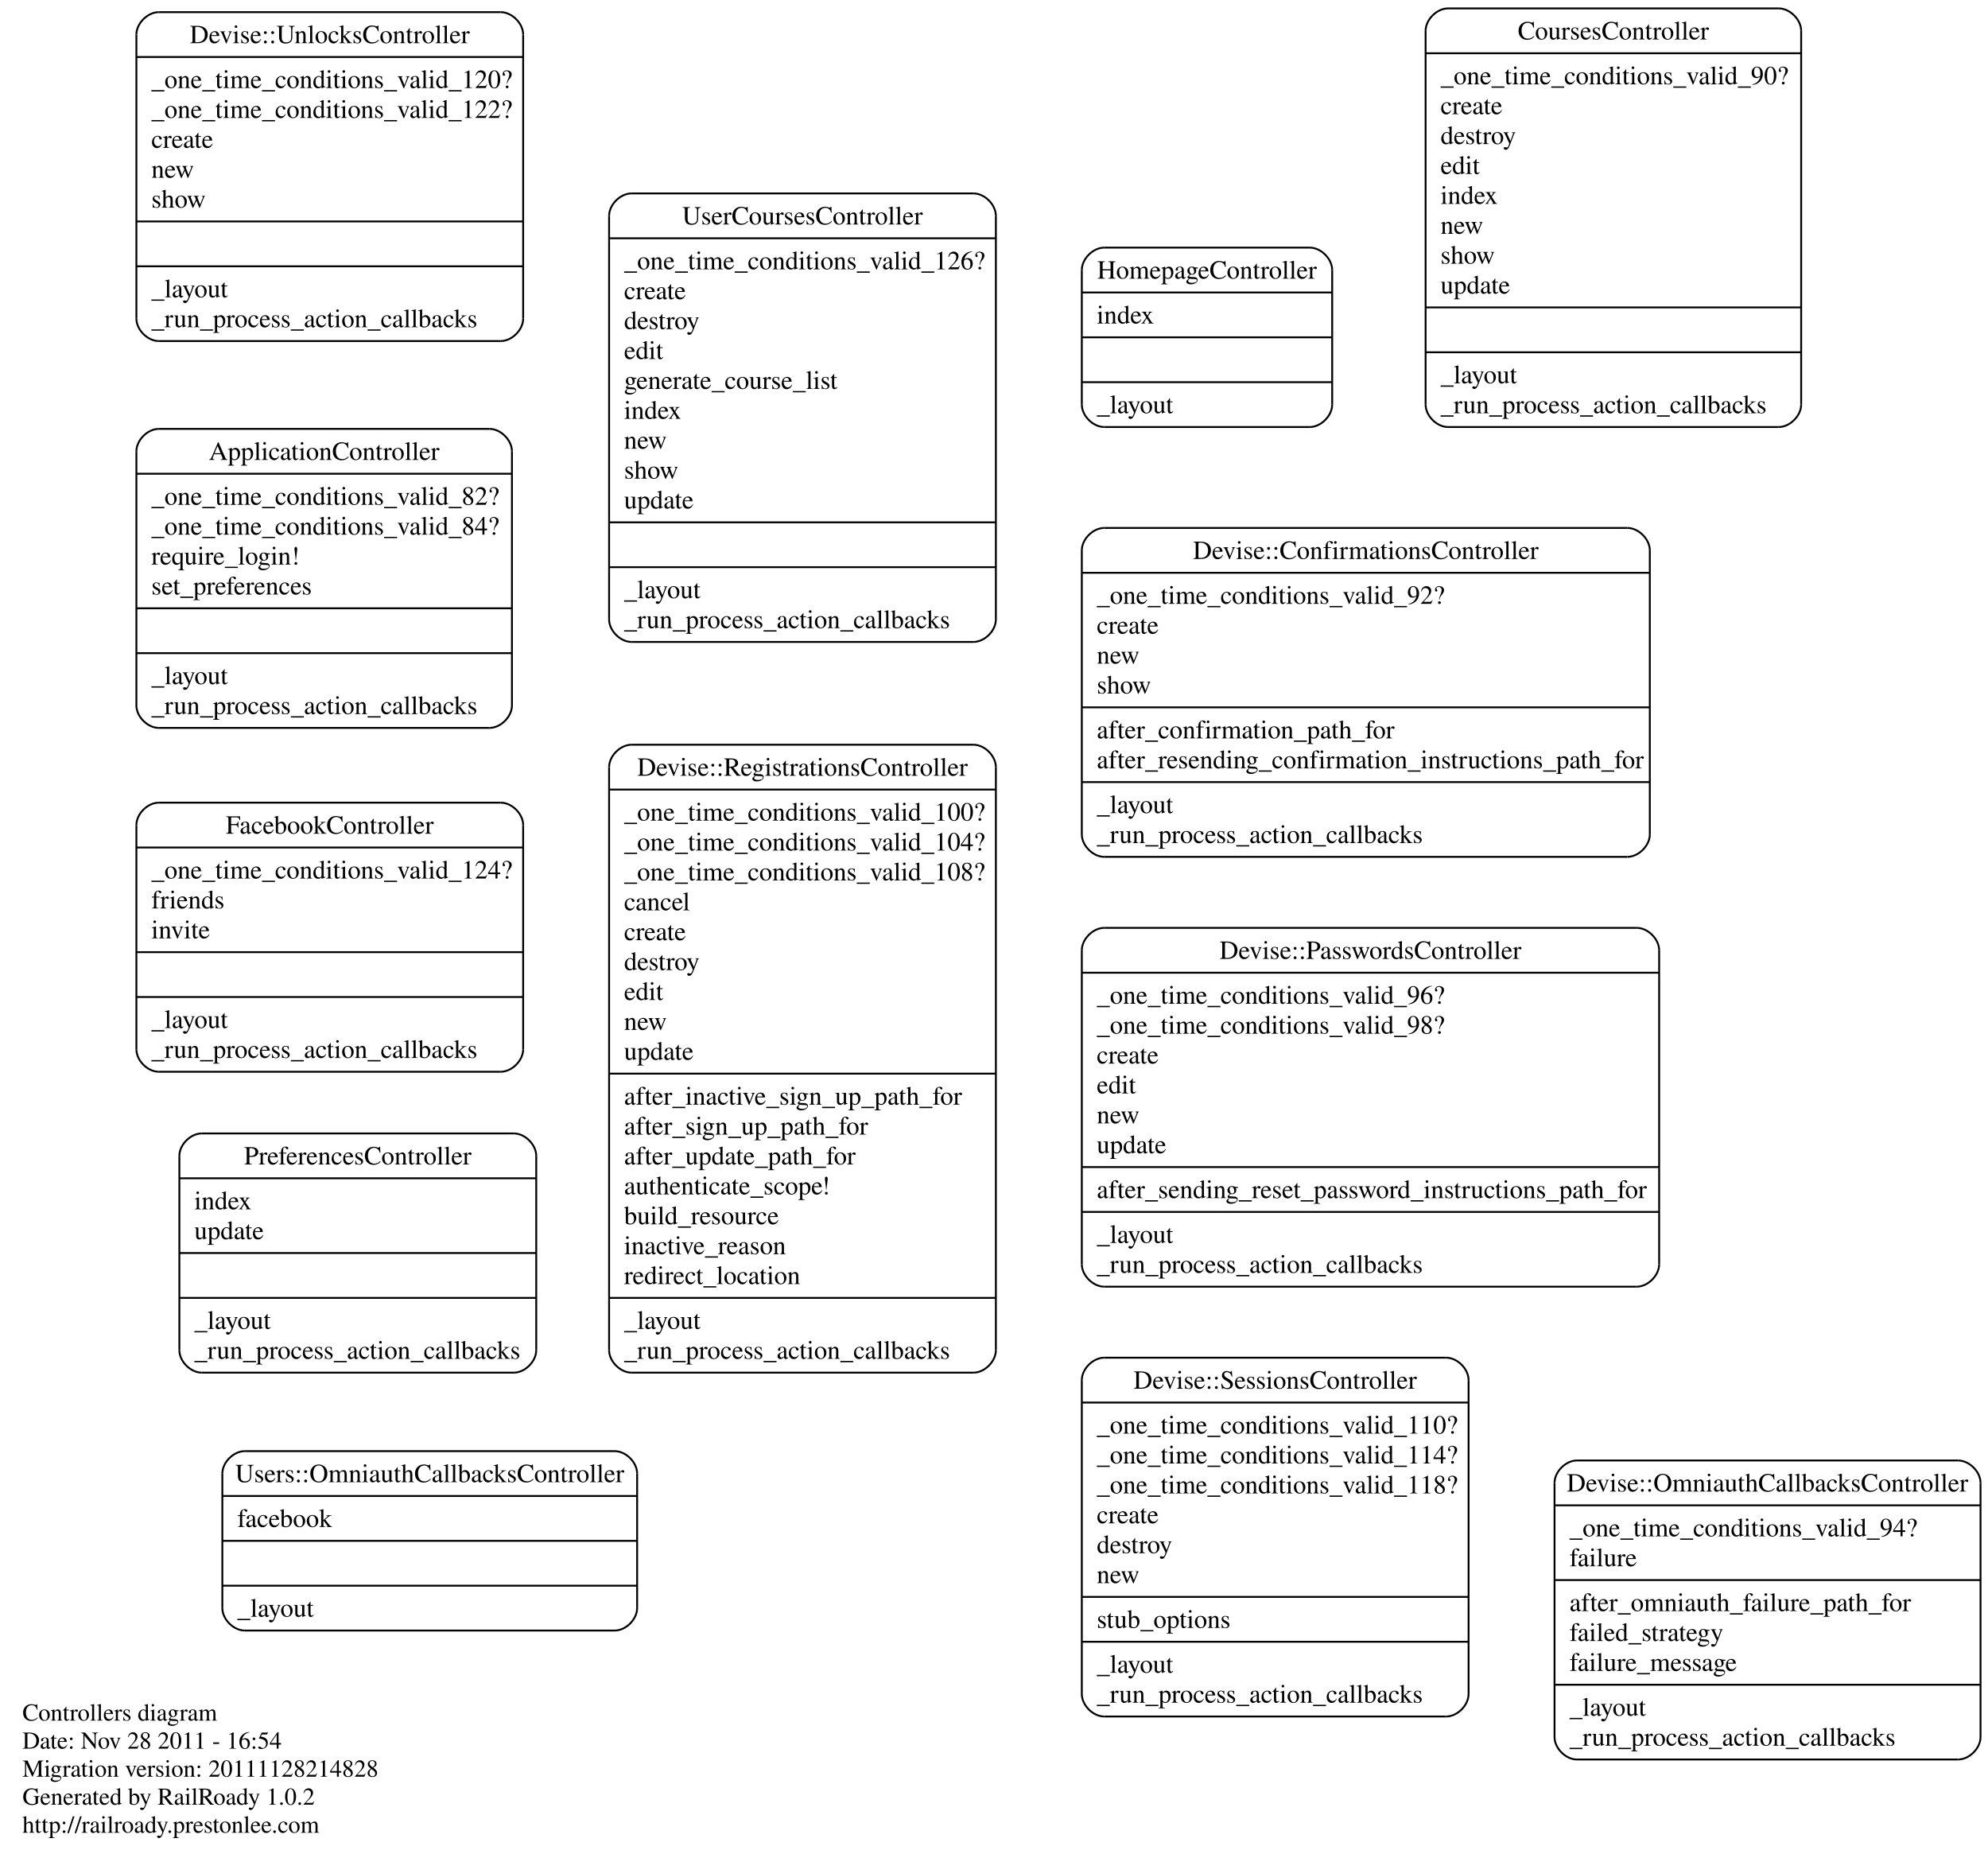
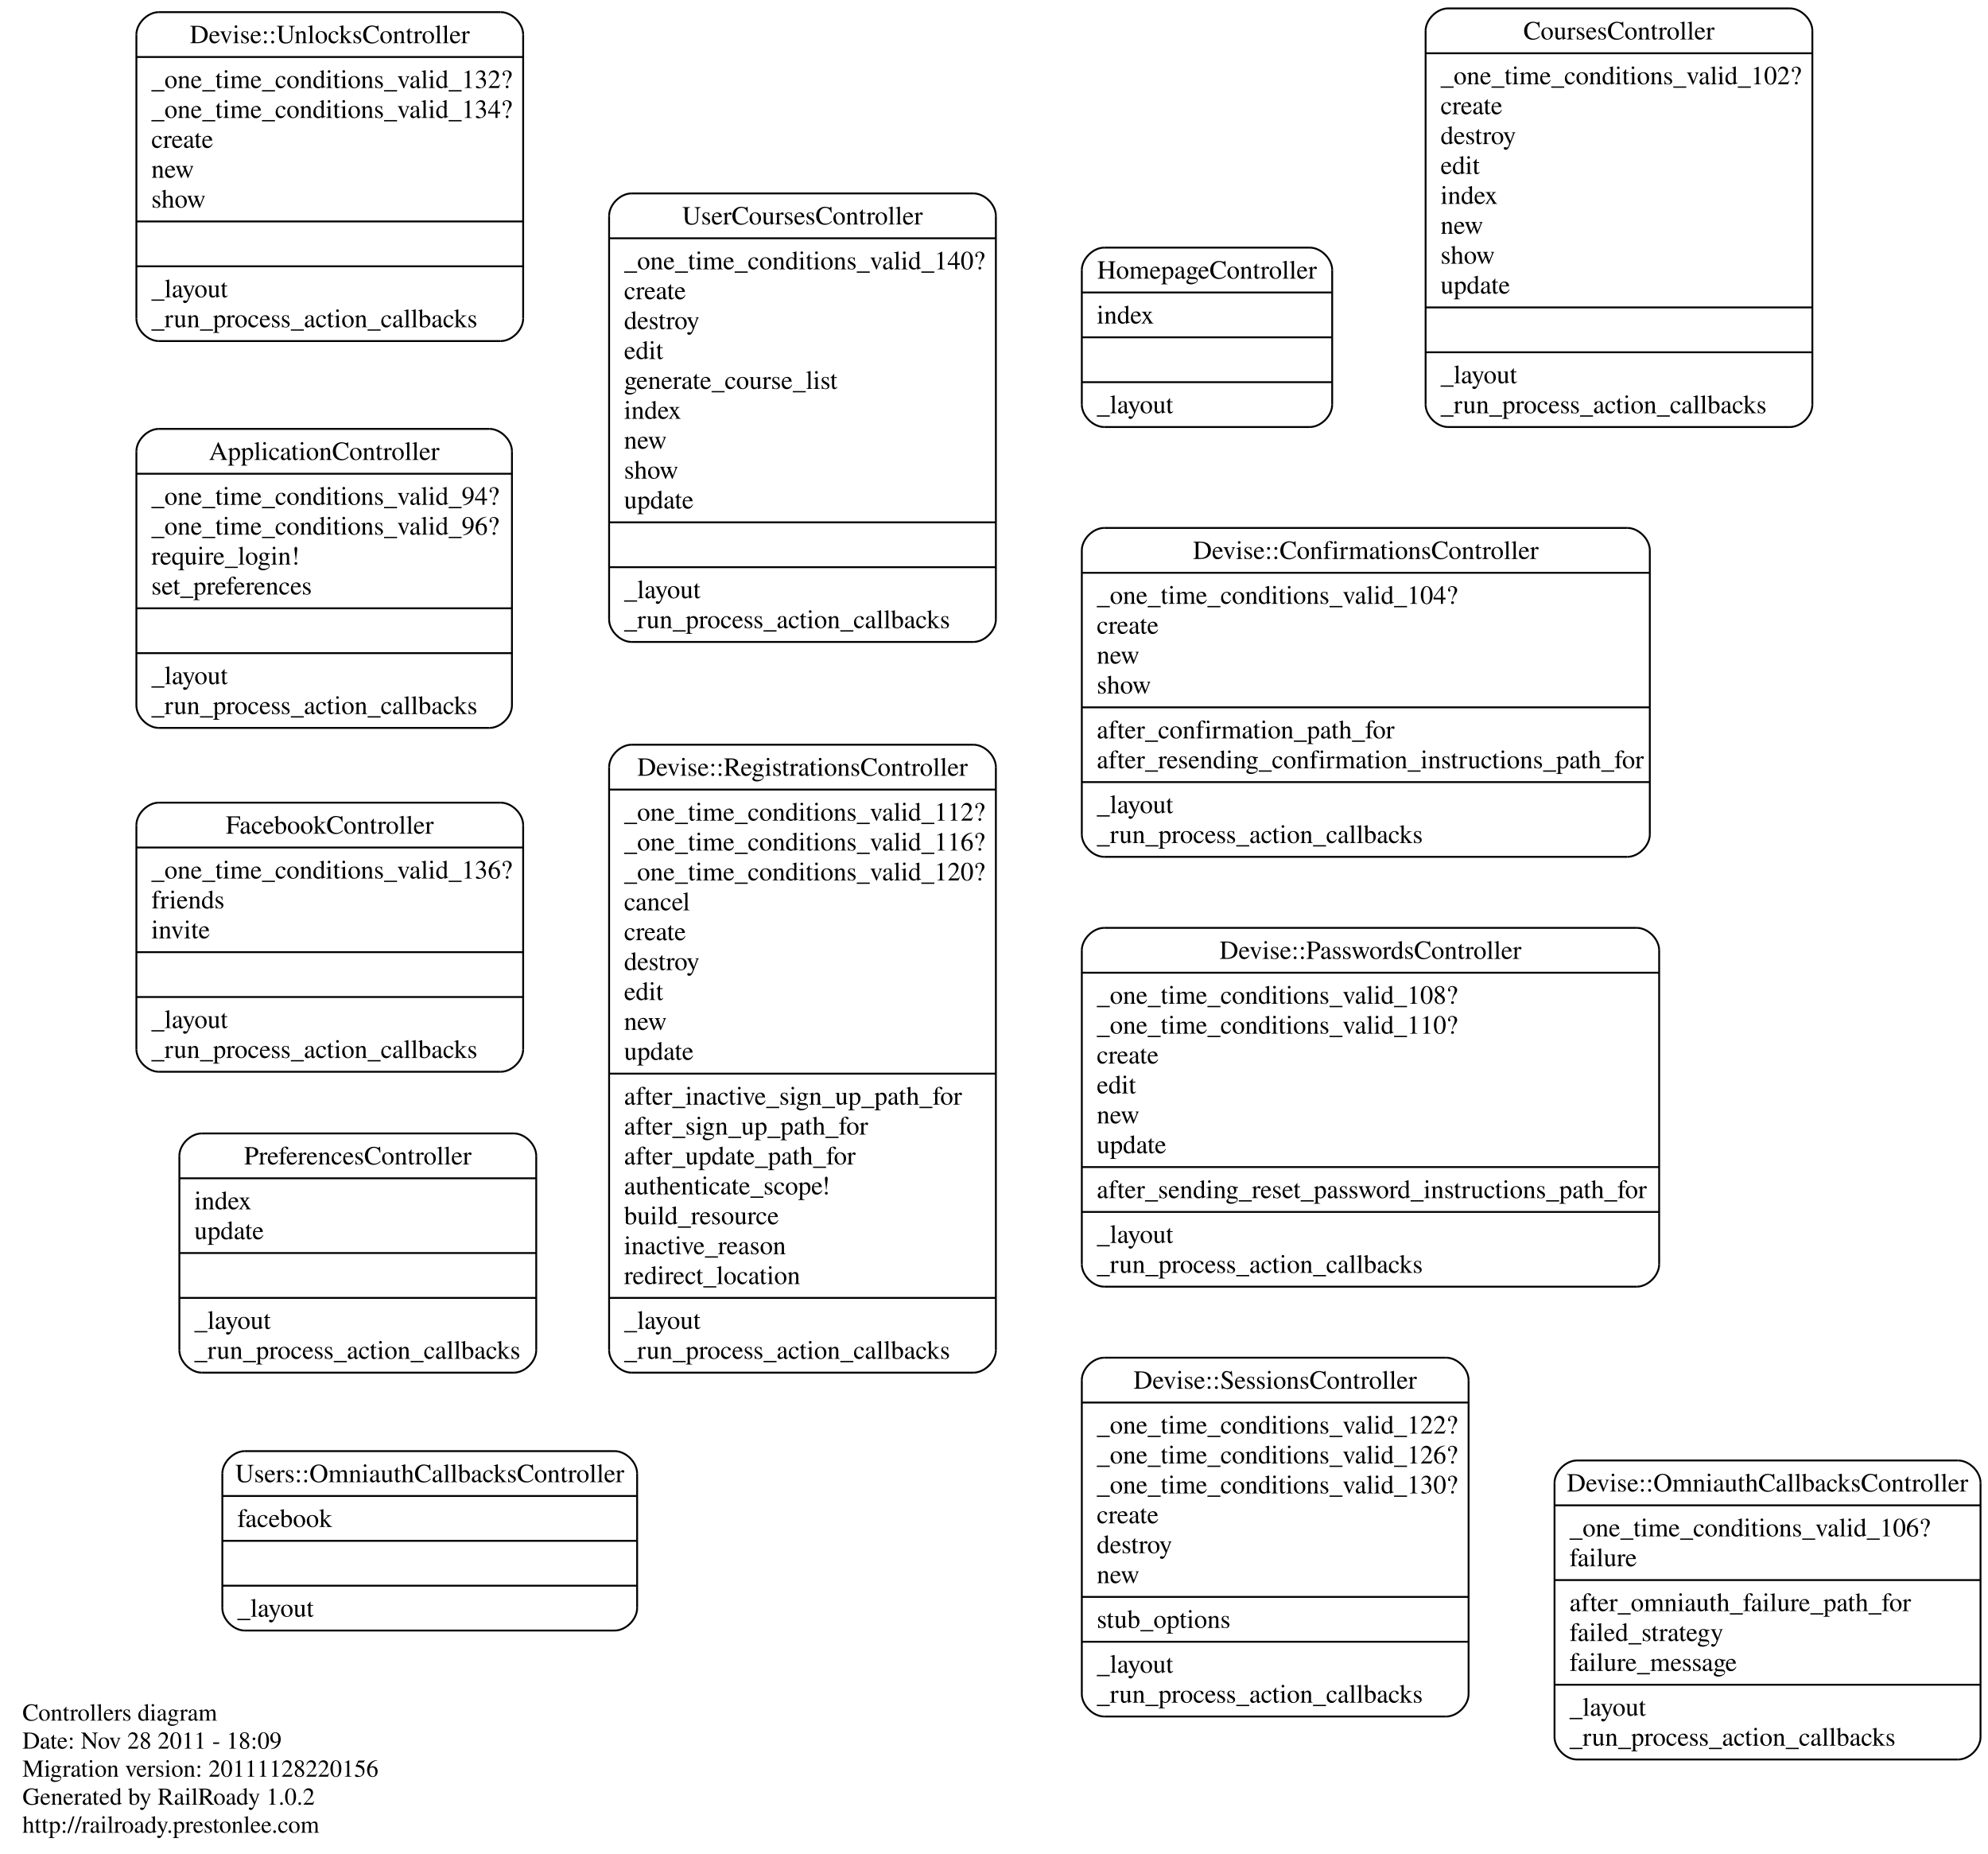
<svg xmlns="http://www.w3.org/2000/svg" width="1064pt" height="992pt" viewBox="0.00 0.00 1064.00 992.00">
  <g id="graph1" class="graph" transform="scale(1 1) rotate(0) translate(4 988)">
    <polygon fill="white" stroke="white" points="-4,5 -4,-988 1061,-988 1061,5 -4,5" />
    <g id="node1" class="node">
      <text text-anchor="start" x="8" y="-67.3" font-family="Times,serif" font-size="13.00">Controllers diagram</text>
-       <text text-anchor="start" x="8" y="-52.3" font-family="Times,serif" font-size="13.00">Date: Nov 28 2011 - 16:54</text>
-       <text text-anchor="start" x="8" y="-37.3" font-family="Times,serif" font-size="13.00">Migration version: 20111128214828</text>
+       <text text-anchor="start" x="8" y="-52.3" font-family="Times,serif" font-size="13.00">Date: Nov 28 2011 - 18:09</text>
+       <text text-anchor="start" x="8" y="-37.3" font-family="Times,serif" font-size="13.00">Migration version: 20111128220156</text>
      <text text-anchor="start" x="8" y="-22.3" font-family="Times,serif" font-size="13.00">Generated by RailRoady 1.0.2</text>
      <text text-anchor="start" x="8" y="-7.3" font-family="Times,serif" font-size="13.00">http://railroady.prestonlee.com</text>
    </g>
    <g id="node2" class="node">
      <polyline fill="none" stroke="black" points="81,-598.5 258,-598.5 " />
      <path fill="none" stroke="black" d="M258,-598.5C264,-598.5 270,-604.5 270,-610.5" />
      <polyline fill="none" stroke="black" points="270,-610.5 270,-746.5 " />
      <path fill="none" stroke="black" d="M270,-746.5C270,-752.5 264,-758.5 258,-758.5" />
      <polyline fill="none" stroke="black" points="258,-758.5 81,-758.5 " />
      <path fill="none" stroke="black" d="M81,-758.5C75,-758.5 69,-752.5 69,-746.5" />
      <polyline fill="none" stroke="black" points="69,-746.5 69,-610.5 " />
      <path fill="none" stroke="black" d="M69,-610.5C69,-604.5 75,-598.5 81,-598.5" />
      <text text-anchor="middle" x="169.5" y="-741.9" font-family="Times,serif" font-size="14.00">ApplicationController</text>
      <polyline fill="none" stroke="black" points="69,-734.5 270,-734.5 " />
-       <text text-anchor="start" x="77" y="-717.9" font-family="Times,serif" font-size="14.00">_one_time_conditions_valid_82?</text>
-       <text text-anchor="start" x="77" y="-701.9" font-family="Times,serif" font-size="14.00">_one_time_conditions_valid_84?</text>
+       <text text-anchor="start" x="77" y="-717.9" font-family="Times,serif" font-size="14.00">_one_time_conditions_valid_94?</text>
+       <text text-anchor="start" x="77" y="-701.9" font-family="Times,serif" font-size="14.00">_one_time_conditions_valid_96?</text>
      <text text-anchor="start" x="77" y="-685.9" font-family="Times,serif" font-size="14.00">require_login!</text>
      <text text-anchor="start" x="77" y="-669.9" font-family="Times,serif" font-size="14.00">set_preferences</text>
      <polyline fill="none" stroke="black" points="69,-662.5 270,-662.5 " />
      <polyline fill="none" stroke="black" points="69,-638.5 270,-638.5 " />
      <text text-anchor="start" x="77" y="-621.9" font-family="Times,serif" font-size="14.00">_layout</text>
      <text text-anchor="start" x="77" y="-605.9" font-family="Times,serif" font-size="14.00">_run_process_action_callbacks</text>
    </g>
    <g id="node3" class="node">
-       <polyline fill="none" stroke="black" points="771,-759.5 948,-759.5 " />
-       <path fill="none" stroke="black" d="M948,-759.5C954,-759.5 960,-765.5 960,-771.5" />
-       <polyline fill="none" stroke="black" points="960,-771.5 960,-971.5 " />
-       <path fill="none" stroke="black" d="M960,-971.5C960,-977.5 954,-983.5 948,-983.5" />
-       <polyline fill="none" stroke="black" points="948,-983.5 771,-983.5 " />
+       <polyline fill="none" stroke="black" points="771,-759.5 954,-759.5 " />
+       <path fill="none" stroke="black" d="M954,-759.5C960,-759.5 966,-765.5 966,-771.5" />
+       <polyline fill="none" stroke="black" points="966,-771.5 966,-971.5 " />
+       <path fill="none" stroke="black" d="M966,-971.5C966,-977.5 960,-983.5 954,-983.5" />
+       <polyline fill="none" stroke="black" points="954,-983.5 771,-983.5 " />
      <path fill="none" stroke="black" d="M771,-983.5C765,-983.5 759,-977.5 759,-971.5" />
      <polyline fill="none" stroke="black" points="759,-971.5 759,-771.5 " />
      <path fill="none" stroke="black" d="M759,-771.5C759,-765.5 765,-759.5 771,-759.5" />
-       <text text-anchor="middle" x="859.5" y="-966.9" font-family="Times,serif" font-size="14.00">CoursesController</text>
-       <polyline fill="none" stroke="black" points="759,-959.5 960,-959.5 " />
-       <text text-anchor="start" x="767" y="-942.9" font-family="Times,serif" font-size="14.00">_one_time_conditions_valid_90?</text>
+       <text text-anchor="middle" x="862.5" y="-966.9" font-family="Times,serif" font-size="14.00">CoursesController</text>
+       <polyline fill="none" stroke="black" points="759,-959.5 966,-959.5 " />
+       <text text-anchor="start" x="767" y="-942.9" font-family="Times,serif" font-size="14.00">_one_time_conditions_valid_102?</text>
      <text text-anchor="start" x="767" y="-926.9" font-family="Times,serif" font-size="14.00">create</text>
      <text text-anchor="start" x="767" y="-910.9" font-family="Times,serif" font-size="14.00">destroy</text>
      <text text-anchor="start" x="767" y="-894.9" font-family="Times,serif" font-size="14.00">edit</text>
      <text text-anchor="start" x="767" y="-878.9" font-family="Times,serif" font-size="14.00">index</text>
      <text text-anchor="start" x="767" y="-862.9" font-family="Times,serif" font-size="14.00">new</text>
      <text text-anchor="start" x="767" y="-846.9" font-family="Times,serif" font-size="14.00">show</text>
      <text text-anchor="start" x="767" y="-830.9" font-family="Times,serif" font-size="14.00">update</text>
-       <polyline fill="none" stroke="black" points="759,-823.5 960,-823.5 " />
-       <polyline fill="none" stroke="black" points="759,-799.5 960,-799.5 " />
+       <polyline fill="none" stroke="black" points="759,-823.5 966,-823.5 " />
+       <polyline fill="none" stroke="black" points="759,-799.5 966,-799.5 " />
      <text text-anchor="start" x="767" y="-782.9" font-family="Times,serif" font-size="14.00">_layout</text>
      <text text-anchor="start" x="767" y="-766.9" font-family="Times,serif" font-size="14.00">_run_process_action_callbacks</text>
    </g>
    <g id="node4" class="node">
      <polyline fill="none" stroke="black" points="587,-529.5 867,-529.5 " />
      <path fill="none" stroke="black" d="M867,-529.5C873,-529.5 879,-535.5 879,-541.5" />
      <polyline fill="none" stroke="black" points="879,-541.5 879,-693.5 " />
      <path fill="none" stroke="black" d="M879,-693.5C879,-699.5 873,-705.5 867,-705.5" />
      <polyline fill="none" stroke="black" points="867,-705.5 587,-705.5 " />
      <path fill="none" stroke="black" d="M587,-705.5C581,-705.5 575,-699.5 575,-693.5" />
      <polyline fill="none" stroke="black" points="575,-693.5 575,-541.5 " />
      <path fill="none" stroke="black" d="M575,-541.5C575,-535.5 581,-529.5 587,-529.5" />
      <text text-anchor="middle" x="727" y="-688.9" font-family="Times,serif" font-size="14.00">Devise::ConfirmationsController</text>
      <polyline fill="none" stroke="black" points="575,-681.5 879,-681.5 " />
-       <text text-anchor="start" x="583" y="-664.9" font-family="Times,serif" font-size="14.00">_one_time_conditions_valid_92?</text>
+       <text text-anchor="start" x="583" y="-664.9" font-family="Times,serif" font-size="14.00">_one_time_conditions_valid_104?</text>
      <text text-anchor="start" x="583" y="-648.9" font-family="Times,serif" font-size="14.00">create</text>
      <text text-anchor="start" x="583" y="-632.9" font-family="Times,serif" font-size="14.00">new</text>
      <text text-anchor="start" x="583" y="-616.9" font-family="Times,serif" font-size="14.00">show</text>
      <polyline fill="none" stroke="black" points="575,-609.5 879,-609.5 " />
      <text text-anchor="start" x="583" y="-592.9" font-family="Times,serif" font-size="14.00">after_confirmation_path_for</text>
      <text text-anchor="start" x="583" y="-576.9" font-family="Times,serif" font-size="14.00">after_resending_confirmation_instructions_path_for</text>
      <polyline fill="none" stroke="black" points="575,-569.5 879,-569.5 " />
      <text text-anchor="start" x="583" y="-552.9" font-family="Times,serif" font-size="14.00">_layout</text>
      <text text-anchor="start" x="583" y="-536.9" font-family="Times,serif" font-size="14.00">_run_process_action_callbacks</text>
    </g>
    <g id="node5" class="node">
      <polyline fill="none" stroke="black" points="840,-46.5 1044,-46.5 " />
      <path fill="none" stroke="black" d="M1044,-46.5C1050,-46.5 1056,-52.5 1056,-58.5" />
      <polyline fill="none" stroke="black" points="1056,-58.5 1056,-194.5 " />
      <path fill="none" stroke="black" d="M1056,-194.5C1056,-200.5 1050,-206.5 1044,-206.5" />
      <polyline fill="none" stroke="black" points="1044,-206.5 840,-206.5 " />
      <path fill="none" stroke="black" d="M840,-206.5C834,-206.5 828,-200.5 828,-194.5" />
      <polyline fill="none" stroke="black" points="828,-194.5 828,-58.5 " />
      <path fill="none" stroke="black" d="M828,-58.5C828,-52.5 834,-46.5 840,-46.5" />
      <text text-anchor="middle" x="942" y="-189.9" font-family="Times,serif" font-size="14.00">Devise::OmniauthCallbacksController</text>
      <polyline fill="none" stroke="black" points="828,-182.5 1056,-182.5 " />
-       <text text-anchor="start" x="836" y="-165.9" font-family="Times,serif" font-size="14.00">_one_time_conditions_valid_94?</text>
+       <text text-anchor="start" x="836" y="-165.9" font-family="Times,serif" font-size="14.00">_one_time_conditions_valid_106?</text>
      <text text-anchor="start" x="836" y="-149.9" font-family="Times,serif" font-size="14.00">failure</text>
      <polyline fill="none" stroke="black" points="828,-142.5 1056,-142.5 " />
      <text text-anchor="start" x="836" y="-125.9" font-family="Times,serif" font-size="14.00">after_omniauth_failure_path_for</text>
      <text text-anchor="start" x="836" y="-109.9" font-family="Times,serif" font-size="14.00">failed_strategy</text>
      <text text-anchor="start" x="836" y="-93.9" font-family="Times,serif" font-size="14.00">failure_message</text>
      <polyline fill="none" stroke="black" points="828,-86.5 1056,-86.5 " />
      <text text-anchor="start" x="836" y="-69.9" font-family="Times,serif" font-size="14.00">_layout</text>
      <text text-anchor="start" x="836" y="-53.9" font-family="Times,serif" font-size="14.00">_run_process_action_callbacks</text>
    </g>
    <g id="node6" class="node">
      <polyline fill="none" stroke="black" points="587,-299.5 872,-299.5 " />
      <path fill="none" stroke="black" d="M872,-299.5C878,-299.5 884,-305.5 884,-311.5" />
      <polyline fill="none" stroke="black" points="884,-311.5 884,-479.5 " />
      <path fill="none" stroke="black" d="M884,-479.5C884,-485.5 878,-491.5 872,-491.5" />
      <polyline fill="none" stroke="black" points="872,-491.5 587,-491.5 " />
      <path fill="none" stroke="black" d="M587,-491.5C581,-491.5 575,-485.5 575,-479.5" />
      <polyline fill="none" stroke="black" points="575,-479.5 575,-311.5 " />
      <path fill="none" stroke="black" d="M575,-311.5C575,-305.5 581,-299.5 587,-299.5" />
      <text text-anchor="middle" x="729.5" y="-474.9" font-family="Times,serif" font-size="14.00">Devise::PasswordsController</text>
      <polyline fill="none" stroke="black" points="575,-467.5 884,-467.5 " />
-       <text text-anchor="start" x="583" y="-450.9" font-family="Times,serif" font-size="14.00">_one_time_conditions_valid_96?</text>
-       <text text-anchor="start" x="583" y="-434.9" font-family="Times,serif" font-size="14.00">_one_time_conditions_valid_98?</text>
+       <text text-anchor="start" x="583" y="-450.9" font-family="Times,serif" font-size="14.00">_one_time_conditions_valid_108?</text>
+       <text text-anchor="start" x="583" y="-434.9" font-family="Times,serif" font-size="14.00">_one_time_conditions_valid_110?</text>
      <text text-anchor="start" x="583" y="-418.9" font-family="Times,serif" font-size="14.00">create</text>
      <text text-anchor="start" x="583" y="-402.9" font-family="Times,serif" font-size="14.00">edit</text>
      <text text-anchor="start" x="583" y="-386.9" font-family="Times,serif" font-size="14.00">new</text>
      <text text-anchor="start" x="583" y="-370.9" font-family="Times,serif" font-size="14.00">update</text>
      <polyline fill="none" stroke="black" points="575,-363.5 884,-363.5 " />
      <text text-anchor="start" x="583" y="-346.9" font-family="Times,serif" font-size="14.00">after_sending_reset_password_instructions_path_for</text>
      <polyline fill="none" stroke="black" points="575,-339.5 884,-339.5 " />
      <text text-anchor="start" x="583" y="-322.9" font-family="Times,serif" font-size="14.00">_layout</text>
      <text text-anchor="start" x="583" y="-306.9" font-family="Times,serif" font-size="14.00">_run_process_action_callbacks</text>
    </g>
    <g id="node7" class="node">
      <polyline fill="none" stroke="black" points="334,-253.5 517,-253.5 " />
      <path fill="none" stroke="black" d="M517,-253.5C523,-253.5 529,-259.5 529,-265.5" />
      <polyline fill="none" stroke="black" points="529,-265.5 529,-577.5 " />
      <path fill="none" stroke="black" d="M529,-577.5C529,-583.5 523,-589.5 517,-589.5" />
      <polyline fill="none" stroke="black" points="517,-589.5 334,-589.5 " />
      <path fill="none" stroke="black" d="M334,-589.5C328,-589.5 322,-583.5 322,-577.5" />
      <polyline fill="none" stroke="black" points="322,-577.5 322,-265.5 " />
      <path fill="none" stroke="black" d="M322,-265.5C322,-259.5 328,-253.5 334,-253.5" />
      <text text-anchor="middle" x="425.5" y="-572.9" font-family="Times,serif" font-size="14.00">Devise::RegistrationsController</text>
      <polyline fill="none" stroke="black" points="322,-565.5 529,-565.5 " />
-       <text text-anchor="start" x="330" y="-548.9" font-family="Times,serif" font-size="14.00">_one_time_conditions_valid_100?</text>
-       <text text-anchor="start" x="330" y="-532.9" font-family="Times,serif" font-size="14.00">_one_time_conditions_valid_104?</text>
-       <text text-anchor="start" x="330" y="-516.9" font-family="Times,serif" font-size="14.00">_one_time_conditions_valid_108?</text>
+       <text text-anchor="start" x="330" y="-548.9" font-family="Times,serif" font-size="14.00">_one_time_conditions_valid_112?</text>
+       <text text-anchor="start" x="330" y="-532.9" font-family="Times,serif" font-size="14.00">_one_time_conditions_valid_116?</text>
+       <text text-anchor="start" x="330" y="-516.9" font-family="Times,serif" font-size="14.00">_one_time_conditions_valid_120?</text>
      <text text-anchor="start" x="330" y="-500.9" font-family="Times,serif" font-size="14.00">cancel</text>
      <text text-anchor="start" x="330" y="-484.9" font-family="Times,serif" font-size="14.00">create</text>
      <text text-anchor="start" x="330" y="-468.9" font-family="Times,serif" font-size="14.00">destroy</text>
      <text text-anchor="start" x="330" y="-452.9" font-family="Times,serif" font-size="14.00">edit</text>
      <text text-anchor="start" x="330" y="-436.9" font-family="Times,serif" font-size="14.00">new</text>
      <text text-anchor="start" x="330" y="-420.9" font-family="Times,serif" font-size="14.00">update</text>
      <polyline fill="none" stroke="black" points="322,-413.5 529,-413.5 " />
      <text text-anchor="start" x="330" y="-396.9" font-family="Times,serif" font-size="14.00">after_inactive_sign_up_path_for</text>
      <text text-anchor="start" x="330" y="-380.9" font-family="Times,serif" font-size="14.00">after_sign_up_path_for</text>
      <text text-anchor="start" x="330" y="-364.9" font-family="Times,serif" font-size="14.00">after_update_path_for</text>
      <text text-anchor="start" x="330" y="-348.9" font-family="Times,serif" font-size="14.00">authenticate_scope!</text>
      <text text-anchor="start" x="330" y="-332.9" font-family="Times,serif" font-size="14.00">build_resource</text>
      <text text-anchor="start" x="330" y="-316.9" font-family="Times,serif" font-size="14.00">inactive_reason</text>
      <text text-anchor="start" x="330" y="-300.9" font-family="Times,serif" font-size="14.00">redirect_location</text>
      <polyline fill="none" stroke="black" points="322,-293.5 529,-293.5 " />
      <text text-anchor="start" x="330" y="-276.9" font-family="Times,serif" font-size="14.00">_layout</text>
      <text text-anchor="start" x="330" y="-260.9" font-family="Times,serif" font-size="14.00">_run_process_action_callbacks</text>
    </g>
    <g id="node8" class="node">
      <polyline fill="none" stroke="black" points="587,-69.5 770,-69.5 " />
      <path fill="none" stroke="black" d="M770,-69.5C776,-69.5 782,-75.5 782,-81.5" />
      <polyline fill="none" stroke="black" points="782,-81.5 782,-249.5 " />
      <path fill="none" stroke="black" d="M782,-249.5C782,-255.5 776,-261.5 770,-261.5" />
      <polyline fill="none" stroke="black" points="770,-261.5 587,-261.5 " />
      <path fill="none" stroke="black" d="M587,-261.5C581,-261.5 575,-255.5 575,-249.5" />
      <polyline fill="none" stroke="black" points="575,-249.5 575,-81.5 " />
      <path fill="none" stroke="black" d="M575,-81.5C575,-75.5 581,-69.5 587,-69.5" />
      <text text-anchor="middle" x="678.5" y="-244.9" font-family="Times,serif" font-size="14.00">Devise::SessionsController</text>
      <polyline fill="none" stroke="black" points="575,-237.5 782,-237.5 " />
-       <text text-anchor="start" x="583" y="-220.9" font-family="Times,serif" font-size="14.00">_one_time_conditions_valid_110?</text>
-       <text text-anchor="start" x="583" y="-204.9" font-family="Times,serif" font-size="14.00">_one_time_conditions_valid_114?</text>
-       <text text-anchor="start" x="583" y="-188.9" font-family="Times,serif" font-size="14.00">_one_time_conditions_valid_118?</text>
+       <text text-anchor="start" x="583" y="-220.9" font-family="Times,serif" font-size="14.00">_one_time_conditions_valid_122?</text>
+       <text text-anchor="start" x="583" y="-204.9" font-family="Times,serif" font-size="14.00">_one_time_conditions_valid_126?</text>
+       <text text-anchor="start" x="583" y="-188.9" font-family="Times,serif" font-size="14.00">_one_time_conditions_valid_130?</text>
      <text text-anchor="start" x="583" y="-172.9" font-family="Times,serif" font-size="14.00">create</text>
      <text text-anchor="start" x="583" y="-156.9" font-family="Times,serif" font-size="14.00">destroy</text>
      <text text-anchor="start" x="583" y="-140.9" font-family="Times,serif" font-size="14.00">new</text>
      <polyline fill="none" stroke="black" points="575,-133.5 782,-133.5 " />
      <text text-anchor="start" x="583" y="-116.9" font-family="Times,serif" font-size="14.00">stub_options</text>
      <polyline fill="none" stroke="black" points="575,-109.5 782,-109.5 " />
      <text text-anchor="start" x="583" y="-92.9" font-family="Times,serif" font-size="14.00">_layout</text>
      <text text-anchor="start" x="583" y="-76.9" font-family="Times,serif" font-size="14.00">_run_process_action_callbacks</text>
    </g>
    <g id="node9" class="node">
      <polyline fill="none" stroke="black" points="81,-805.5 264,-805.5 " />
      <path fill="none" stroke="black" d="M264,-805.5C270,-805.5 276,-811.5 276,-817.5" />
      <polyline fill="none" stroke="black" points="276,-817.5 276,-969.5 " />
      <path fill="none" stroke="black" d="M276,-969.5C276,-975.5 270,-981.5 264,-981.5" />
      <polyline fill="none" stroke="black" points="264,-981.5 81,-981.5 " />
      <path fill="none" stroke="black" d="M81,-981.5C75,-981.5 69,-975.5 69,-969.5" />
      <polyline fill="none" stroke="black" points="69,-969.5 69,-817.5 " />
      <path fill="none" stroke="black" d="M69,-817.5C69,-811.5 75,-805.5 81,-805.5" />
      <text text-anchor="middle" x="172.5" y="-964.9" font-family="Times,serif" font-size="14.00">Devise::UnlocksController</text>
      <polyline fill="none" stroke="black" points="69,-957.5 276,-957.5 " />
-       <text text-anchor="start" x="77" y="-940.9" font-family="Times,serif" font-size="14.00">_one_time_conditions_valid_120?</text>
-       <text text-anchor="start" x="77" y="-924.9" font-family="Times,serif" font-size="14.00">_one_time_conditions_valid_122?</text>
+       <text text-anchor="start" x="77" y="-940.9" font-family="Times,serif" font-size="14.00">_one_time_conditions_valid_132?</text>
+       <text text-anchor="start" x="77" y="-924.9" font-family="Times,serif" font-size="14.00">_one_time_conditions_valid_134?</text>
      <text text-anchor="start" x="77" y="-908.9" font-family="Times,serif" font-size="14.00">create</text>
      <text text-anchor="start" x="77" y="-892.9" font-family="Times,serif" font-size="14.00">new</text>
      <text text-anchor="start" x="77" y="-876.9" font-family="Times,serif" font-size="14.00">show</text>
      <polyline fill="none" stroke="black" points="69,-869.5 276,-869.5 " />
      <polyline fill="none" stroke="black" points="69,-845.5 276,-845.5 " />
      <text text-anchor="start" x="77" y="-828.9" font-family="Times,serif" font-size="14.00">_layout</text>
      <text text-anchor="start" x="77" y="-812.9" font-family="Times,serif" font-size="14.00">_run_process_action_callbacks</text>
    </g>
    <g id="node10" class="node">
      <polyline fill="none" stroke="black" points="81,-414.5 264,-414.5 " />
      <path fill="none" stroke="black" d="M264,-414.5C270,-414.5 276,-420.5 276,-426.5" />
      <polyline fill="none" stroke="black" points="276,-426.5 276,-546.5 " />
      <path fill="none" stroke="black" d="M276,-546.5C276,-552.5 270,-558.5 264,-558.5" />
      <polyline fill="none" stroke="black" points="264,-558.5 81,-558.5 " />
      <path fill="none" stroke="black" d="M81,-558.5C75,-558.5 69,-552.5 69,-546.5" />
      <polyline fill="none" stroke="black" points="69,-546.5 69,-426.5 " />
      <path fill="none" stroke="black" d="M69,-426.5C69,-420.5 75,-414.5 81,-414.5" />
      <text text-anchor="middle" x="172.5" y="-541.9" font-family="Times,serif" font-size="14.00">FacebookController</text>
      <polyline fill="none" stroke="black" points="69,-534.5 276,-534.5 " />
-       <text text-anchor="start" x="77" y="-517.9" font-family="Times,serif" font-size="14.00">_one_time_conditions_valid_124?</text>
+       <text text-anchor="start" x="77" y="-517.9" font-family="Times,serif" font-size="14.00">_one_time_conditions_valid_136?</text>
      <text text-anchor="start" x="77" y="-501.9" font-family="Times,serif" font-size="14.00">friends</text>
      <text text-anchor="start" x="77" y="-485.9" font-family="Times,serif" font-size="14.00">invite</text>
      <polyline fill="none" stroke="black" points="69,-478.5 276,-478.5 " />
      <polyline fill="none" stroke="black" points="69,-454.5 276,-454.5 " />
      <text text-anchor="start" x="77" y="-437.9" font-family="Times,serif" font-size="14.00">_layout</text>
      <text text-anchor="start" x="77" y="-421.9" font-family="Times,serif" font-size="14.00">_run_process_action_callbacks</text>
    </g>
    <g id="node11" class="node">
      <polyline fill="none" stroke="black" points="587,-759.5 697,-759.5 " />
      <path fill="none" stroke="black" d="M697,-759.5C703,-759.5 709,-765.5 709,-771.5" />
      <polyline fill="none" stroke="black" points="709,-771.5 709,-843.5 " />
      <path fill="none" stroke="black" d="M709,-843.5C709,-849.5 703,-855.5 697,-855.5" />
      <polyline fill="none" stroke="black" points="697,-855.5 587,-855.5 " />
      <path fill="none" stroke="black" d="M587,-855.5C581,-855.5 575,-849.5 575,-843.5" />
      <polyline fill="none" stroke="black" points="575,-843.5 575,-771.5 " />
      <path fill="none" stroke="black" d="M575,-771.5C575,-765.5 581,-759.5 587,-759.5" />
      <text text-anchor="middle" x="642" y="-838.9" font-family="Times,serif" font-size="14.00">HomepageController</text>
      <polyline fill="none" stroke="black" points="575,-831.5 709,-831.5 " />
      <text text-anchor="start" x="583" y="-814.9" font-family="Times,serif" font-size="14.00">index</text>
      <polyline fill="none" stroke="black" points="575,-807.5 709,-807.5 " />
      <polyline fill="none" stroke="black" points="575,-783.5 709,-783.5 " />
      <text text-anchor="start" x="583" y="-766.9" font-family="Times,serif" font-size="14.00">_layout</text>
    </g>
    <g id="node12" class="node">
      <polyline fill="none" stroke="black" points="104,-253.5 271,-253.5 " />
      <path fill="none" stroke="black" d="M271,-253.5C277,-253.5 283,-259.5 283,-265.5" />
      <polyline fill="none" stroke="black" points="283,-265.5 283,-369.5 " />
      <path fill="none" stroke="black" d="M283,-369.5C283,-375.5 277,-381.5 271,-381.5" />
      <polyline fill="none" stroke="black" points="271,-381.5 104,-381.5 " />
      <path fill="none" stroke="black" d="M104,-381.5C98,-381.5 92,-375.5 92,-369.5" />
      <polyline fill="none" stroke="black" points="92,-369.5 92,-265.5 " />
      <path fill="none" stroke="black" d="M92,-265.5C92,-259.5 98,-253.5 104,-253.5" />
      <text text-anchor="middle" x="187.5" y="-364.9" font-family="Times,serif" font-size="14.00">PreferencesController</text>
      <polyline fill="none" stroke="black" points="92,-357.5 283,-357.5 " />
      <text text-anchor="start" x="100" y="-340.9" font-family="Times,serif" font-size="14.00">index</text>
      <text text-anchor="start" x="100" y="-324.9" font-family="Times,serif" font-size="14.00">update</text>
      <polyline fill="none" stroke="black" points="92,-317.5 283,-317.5 " />
      <polyline fill="none" stroke="black" points="92,-293.5 283,-293.5 " />
      <text text-anchor="start" x="100" y="-276.9" font-family="Times,serif" font-size="14.00">_layout</text>
      <text text-anchor="start" x="100" y="-260.9" font-family="Times,serif" font-size="14.00">_run_process_action_callbacks</text>
    </g>
    <g id="node13" class="node">
      <polyline fill="none" stroke="black" points="334,-644.5 517,-644.5 " />
      <path fill="none" stroke="black" d="M517,-644.5C523,-644.5 529,-650.5 529,-656.5" />
      <polyline fill="none" stroke="black" points="529,-656.5 529,-872.5 " />
      <path fill="none" stroke="black" d="M529,-872.5C529,-878.5 523,-884.5 517,-884.5" />
      <polyline fill="none" stroke="black" points="517,-884.5 334,-884.5 " />
      <path fill="none" stroke="black" d="M334,-884.5C328,-884.5 322,-878.5 322,-872.5" />
      <polyline fill="none" stroke="black" points="322,-872.5 322,-656.5 " />
      <path fill="none" stroke="black" d="M322,-656.5C322,-650.5 328,-644.5 334,-644.5" />
      <text text-anchor="middle" x="425.5" y="-867.9" font-family="Times,serif" font-size="14.00">UserCoursesController</text>
      <polyline fill="none" stroke="black" points="322,-860.5 529,-860.5 " />
-       <text text-anchor="start" x="330" y="-843.9" font-family="Times,serif" font-size="14.00">_one_time_conditions_valid_126?</text>
+       <text text-anchor="start" x="330" y="-843.9" font-family="Times,serif" font-size="14.00">_one_time_conditions_valid_140?</text>
      <text text-anchor="start" x="330" y="-827.9" font-family="Times,serif" font-size="14.00">create</text>
      <text text-anchor="start" x="330" y="-811.9" font-family="Times,serif" font-size="14.00">destroy</text>
      <text text-anchor="start" x="330" y="-795.9" font-family="Times,serif" font-size="14.00">edit</text>
      <text text-anchor="start" x="330" y="-779.9" font-family="Times,serif" font-size="14.00">generate_course_list</text>
      <text text-anchor="start" x="330" y="-763.9" font-family="Times,serif" font-size="14.00">index</text>
      <text text-anchor="start" x="330" y="-747.9" font-family="Times,serif" font-size="14.00">new</text>
      <text text-anchor="start" x="330" y="-731.9" font-family="Times,serif" font-size="14.00">show</text>
      <text text-anchor="start" x="330" y="-715.9" font-family="Times,serif" font-size="14.00">update</text>
      <polyline fill="none" stroke="black" points="322,-708.5 529,-708.5 " />
      <polyline fill="none" stroke="black" points="322,-684.5 529,-684.5 " />
      <text text-anchor="start" x="330" y="-667.9" font-family="Times,serif" font-size="14.00">_layout</text>
      <text text-anchor="start" x="330" y="-651.9" font-family="Times,serif" font-size="14.00">_run_process_action_callbacks</text>
    </g>
    <g id="node14" class="node">
      <polyline fill="none" stroke="black" points="127,-115.5 325,-115.5 " />
      <path fill="none" stroke="black" d="M325,-115.5C331,-115.5 337,-121.5 337,-127.5" />
      <polyline fill="none" stroke="black" points="337,-127.5 337,-199.5 " />
      <path fill="none" stroke="black" d="M337,-199.5C337,-205.5 331,-211.5 325,-211.5" />
      <polyline fill="none" stroke="black" points="325,-211.5 127,-211.5 " />
      <path fill="none" stroke="black" d="M127,-211.5C121,-211.5 115,-205.5 115,-199.5" />
      <polyline fill="none" stroke="black" points="115,-199.5 115,-127.5 " />
      <path fill="none" stroke="black" d="M115,-127.5C115,-121.5 121,-115.5 127,-115.5" />
      <text text-anchor="middle" x="226" y="-194.9" font-family="Times,serif" font-size="14.00">Users::OmniauthCallbacksController</text>
      <polyline fill="none" stroke="black" points="115,-187.5 337,-187.5 " />
      <text text-anchor="start" x="123" y="-170.9" font-family="Times,serif" font-size="14.00">facebook</text>
      <polyline fill="none" stroke="black" points="115,-163.5 337,-163.5 " />
      <polyline fill="none" stroke="black" points="115,-139.5 337,-139.5 " />
      <text text-anchor="start" x="123" y="-122.9" font-family="Times,serif" font-size="14.00">_layout</text>
    </g>
  </g>
</svg>
